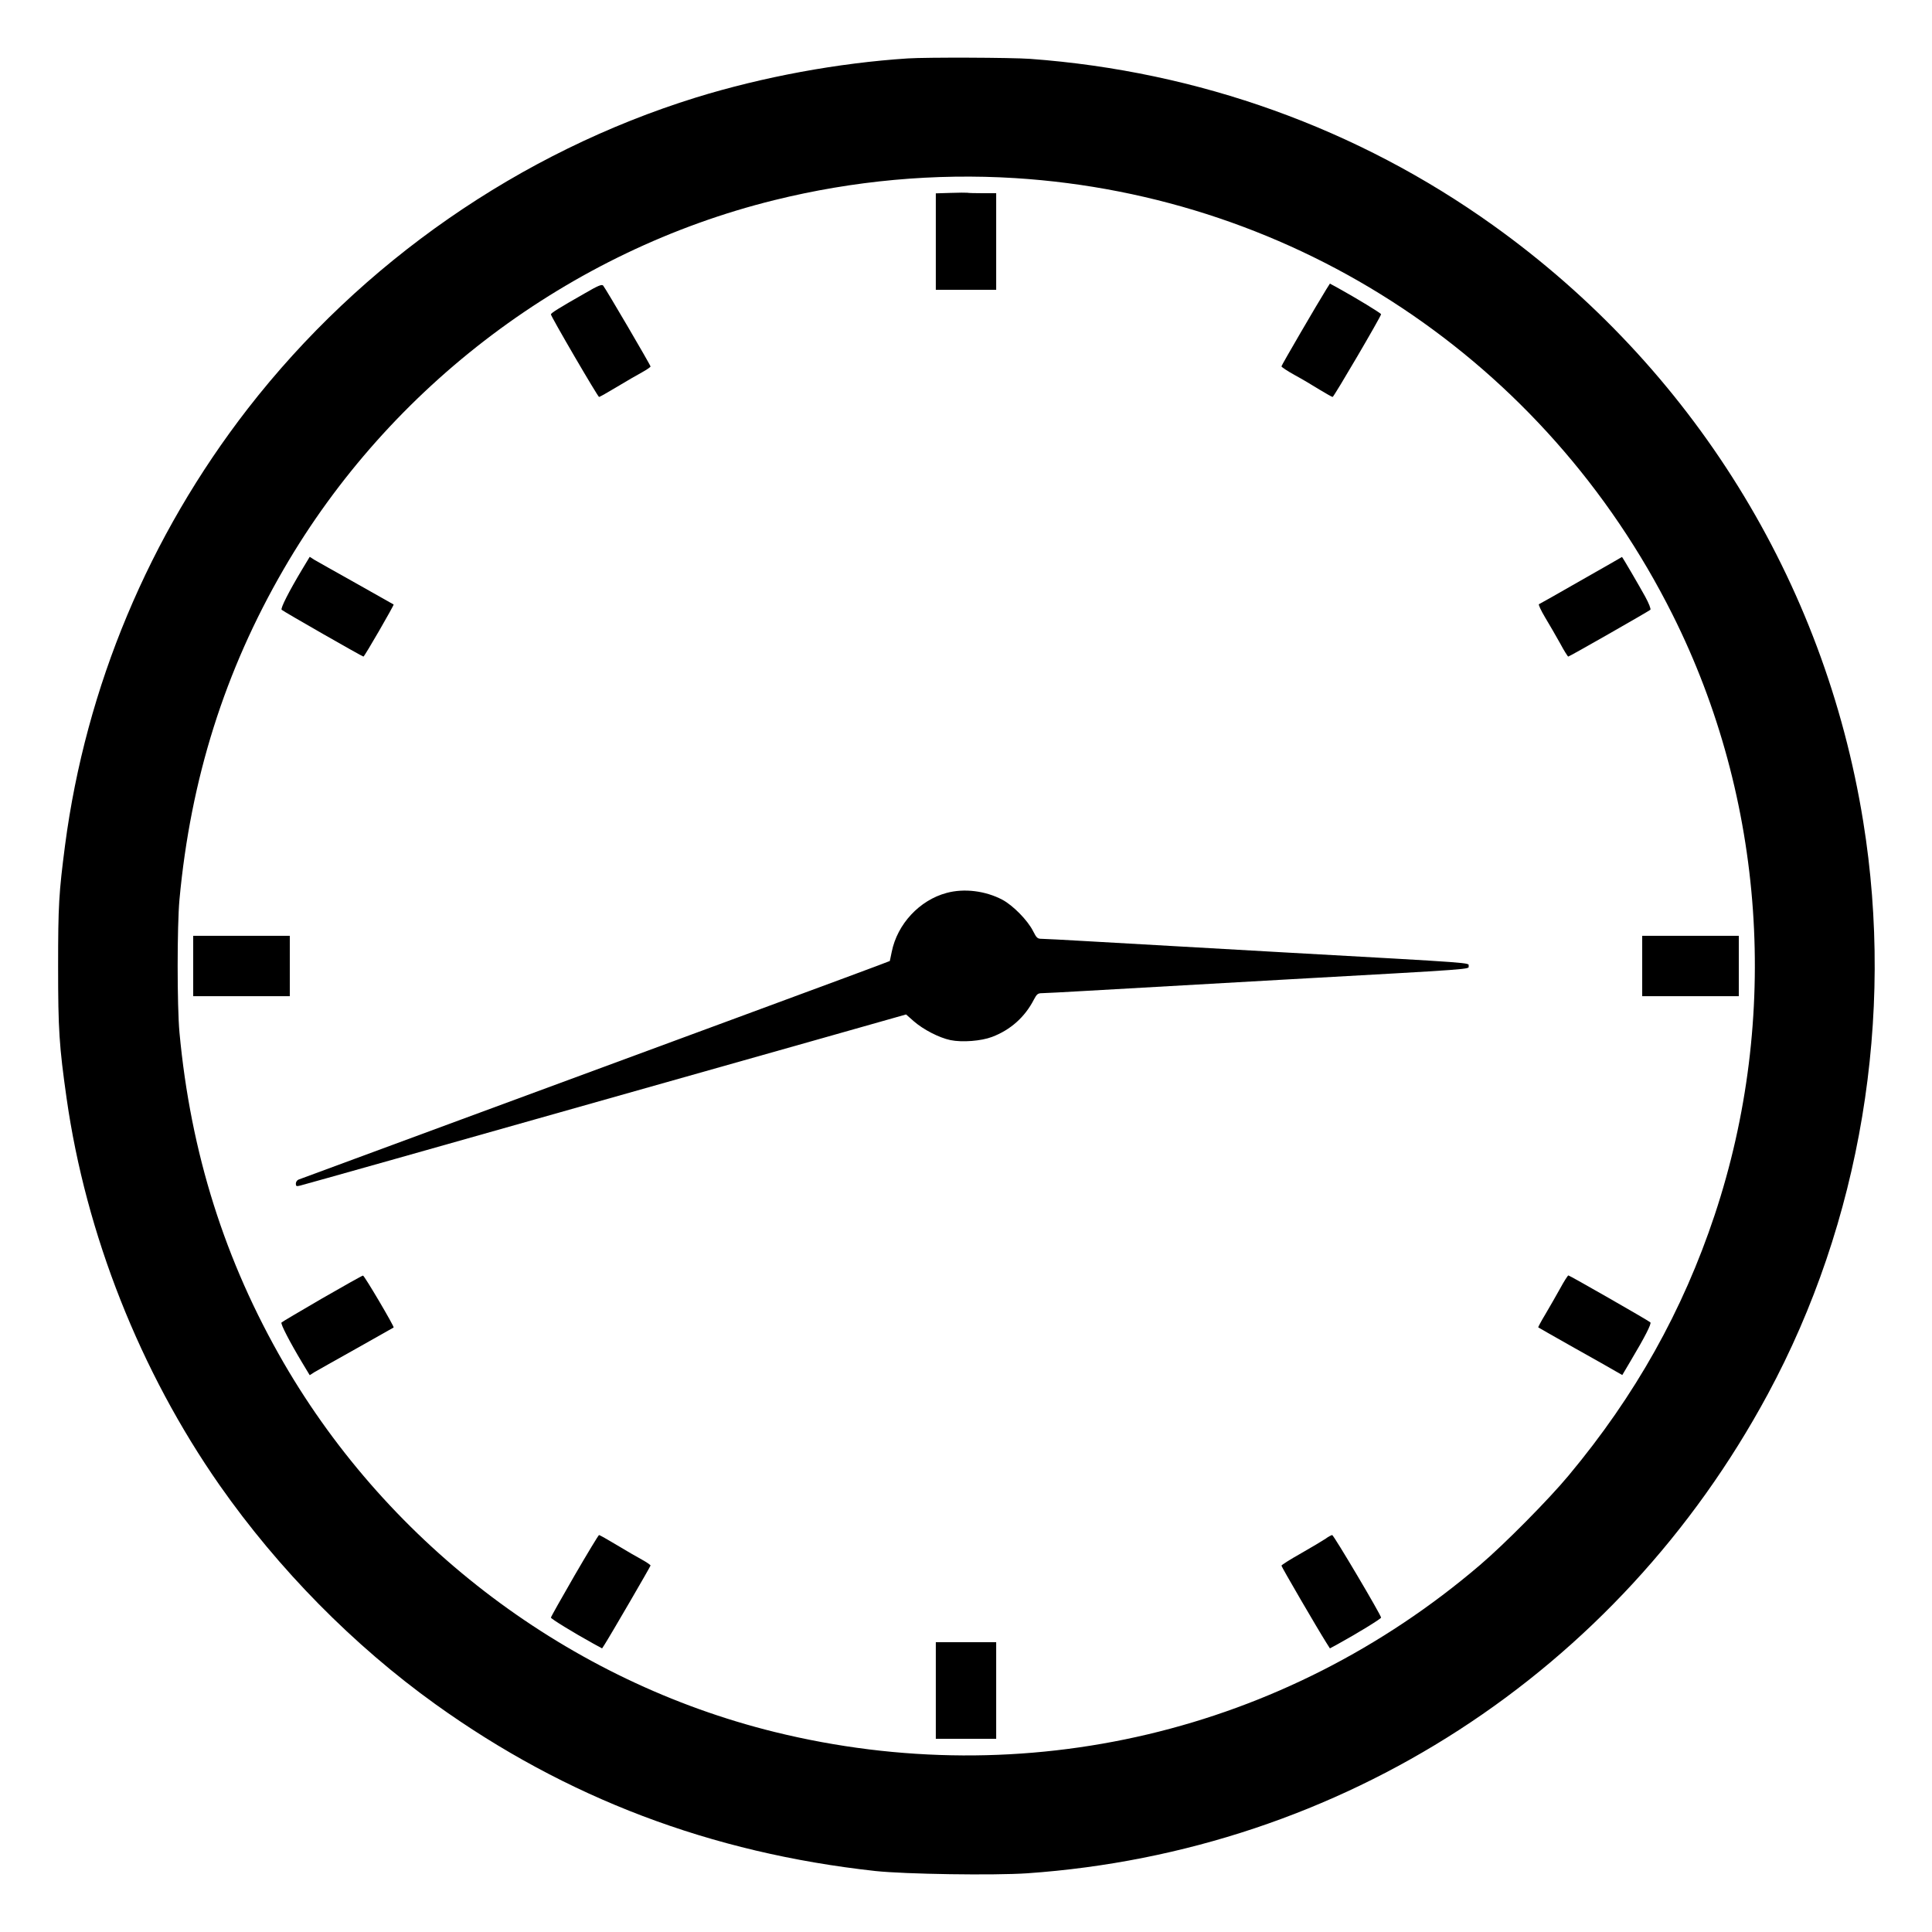
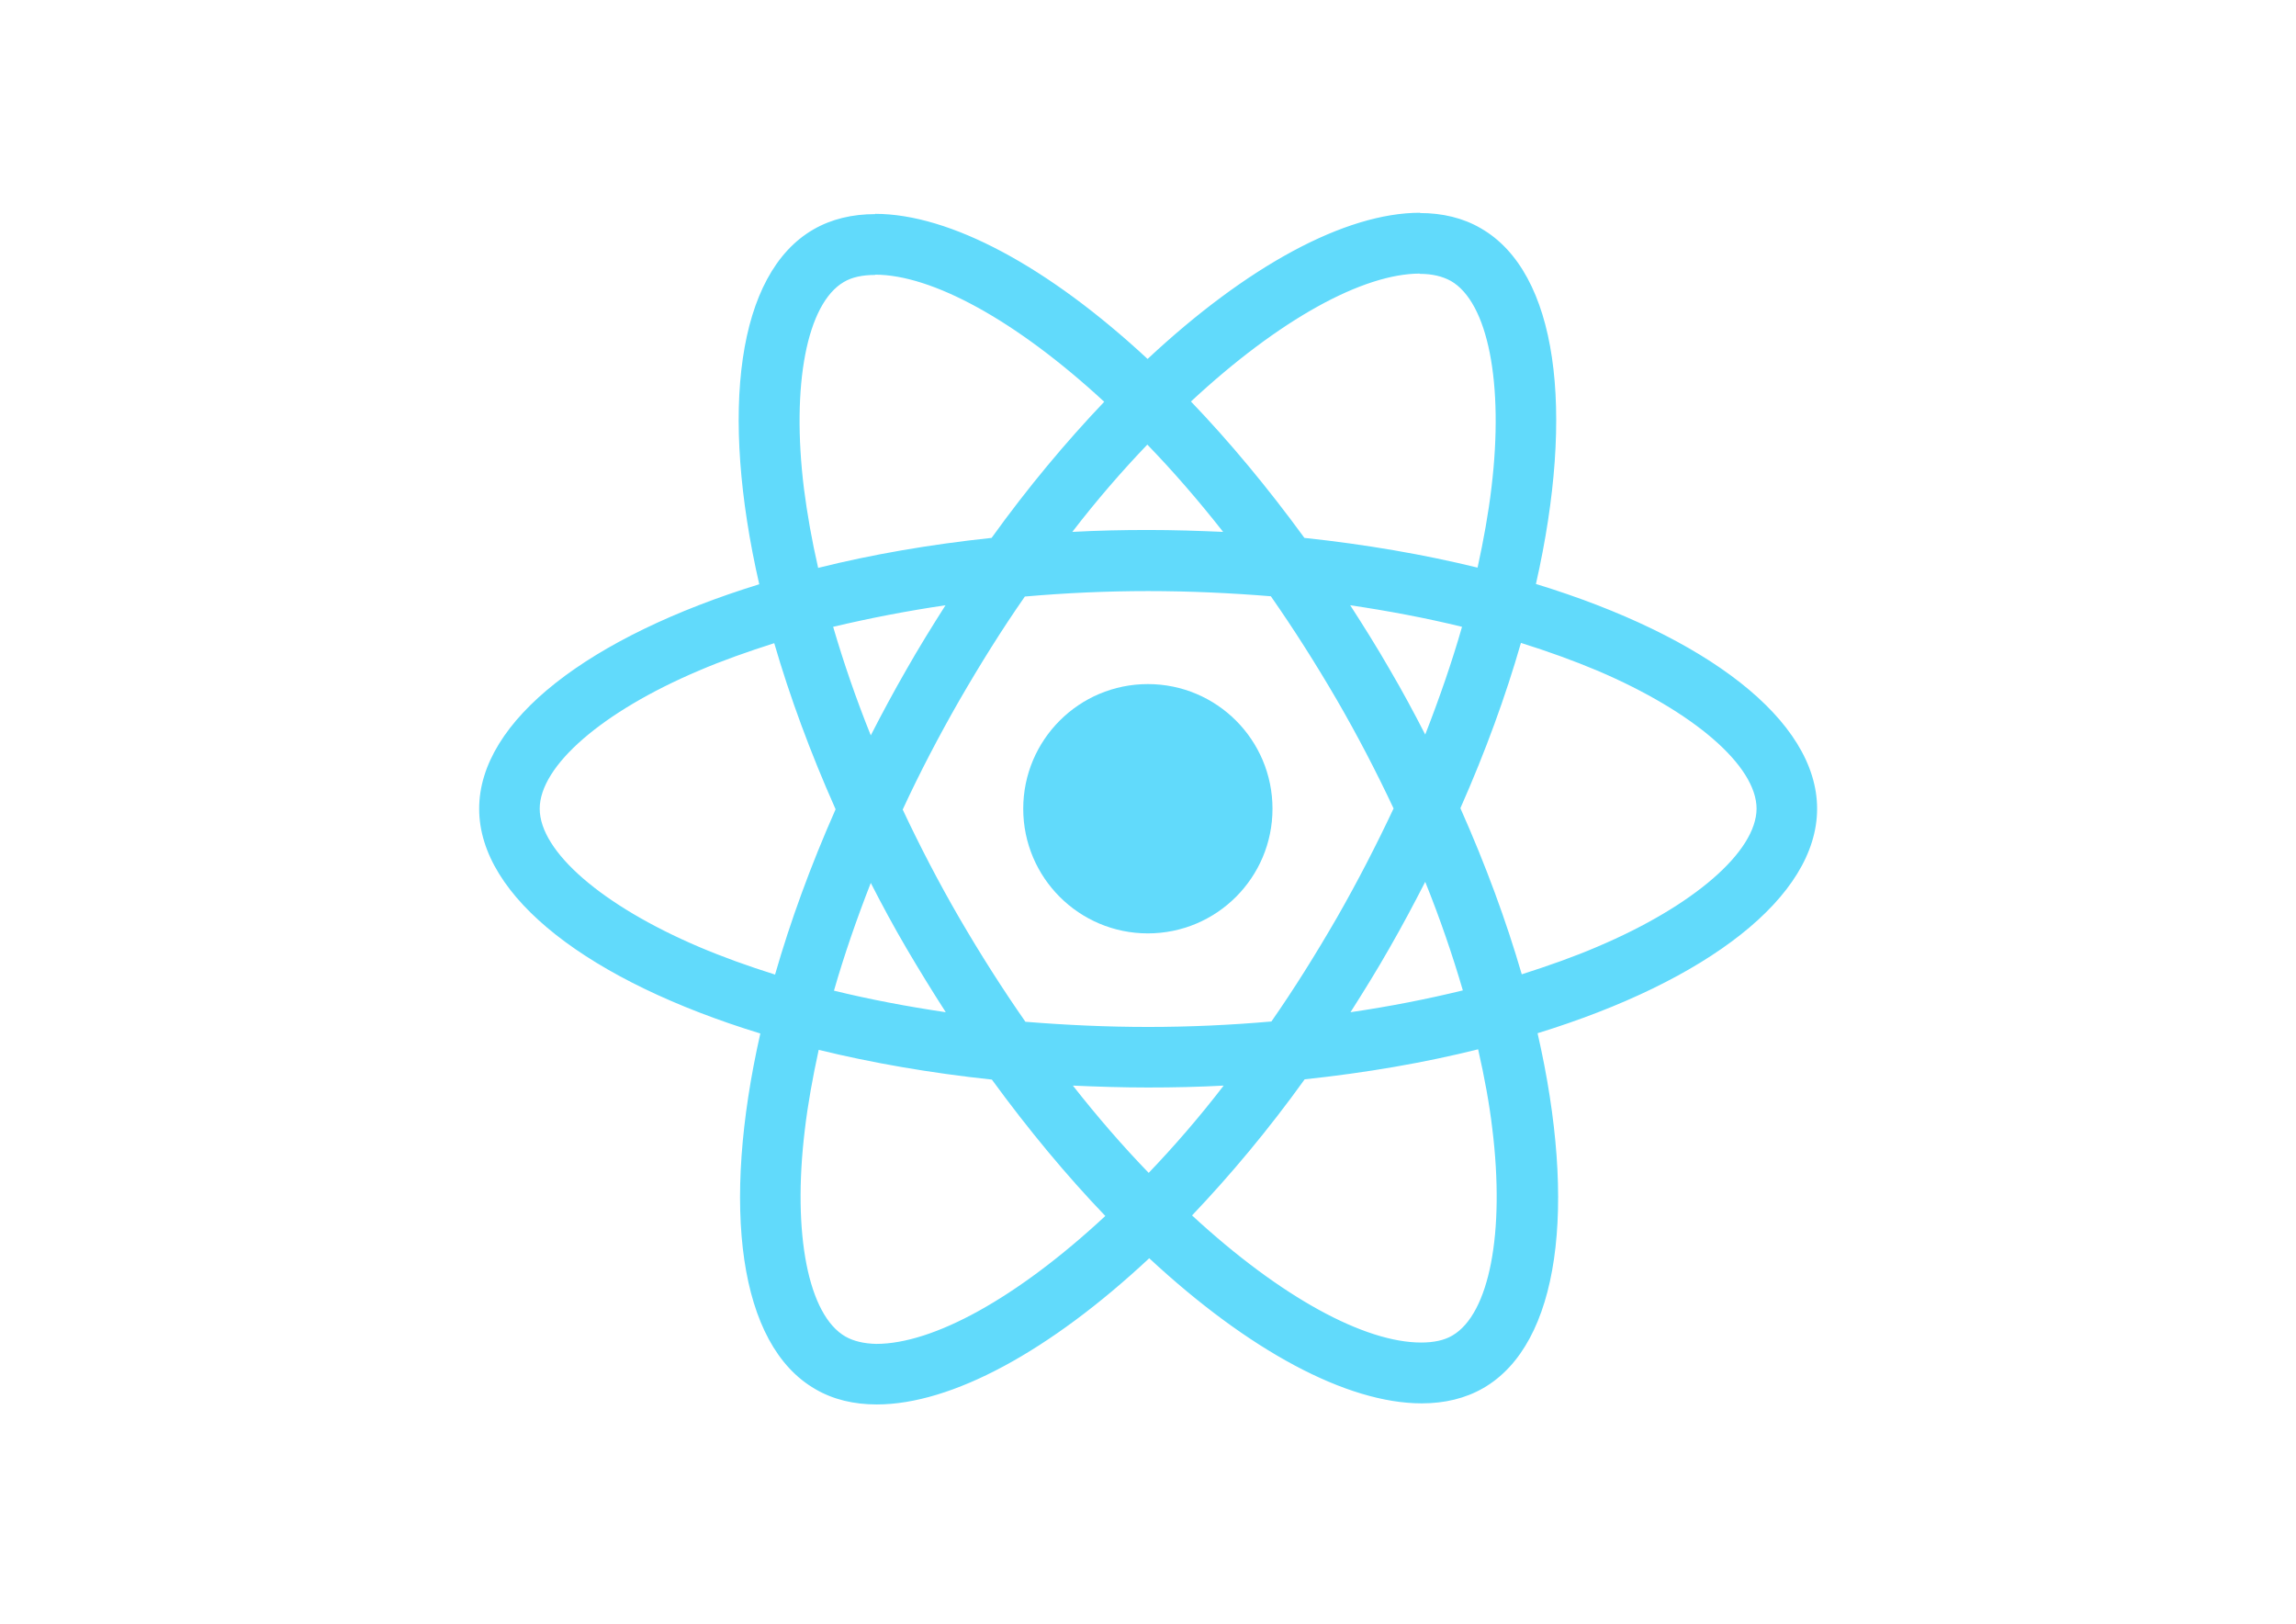
- <svg xmlns="http://www.w3.org/2000/svg" version="1.0" width="1280pt" height="1280pt" viewBox="0 0 1280 1280" preserveAspectRatio="xMidYMid meet">
-   <g transform="translate(0,1280) scale(0.1,-0.1)" fill="#000000" stroke="none">
-     <path d="M6015 12413 c-462 -30 -960 -122 -1404 -259 -1166 -362 -2215 -1090 -2969 -2061 -655 -845 -1073 -1843 -1211 -2893 -41 -316 -46 -398 -46 -805 0 -416 7 -524 56 -870 128 -902 487 -1811 1014 -2565 390 -557 888 -1062 1430 -1451 867 -622 1824 -985 2915 -1105 197 -21 784 -30 1006 -15 2081 145 3911 1329 4906 3174 615 1139 842 2500 632 3796 -257 1592 -1134 3005 -2450 3947 -898 643 -1953 1022 -3069 1104 -126 9 -684 11 -810 3z m710 -793 c1866 -117 3514 -1210 4356 -2892 613 -1223 714 -2670 279 -3978 -211 -634 -525 -1195 -967 -1725 -132 -159 -426 -456 -588 -594 -1297 -1108 -3014 -1514 -4672 -1106 -1356 334 -2548 1230 -3253 2445 -390 674 -617 1392 -691 2190 -16 174 -16 706 0 880 74 799 300 1516 691 2190 704 1214 1894 2109 3250 2444 525 130 1063 179 1595 146z" />
-     <path d="M6298 11522 l-98 -3 0 -319 0 -320 200 0 200 0 0 320 0 320 -89 0 c-49 0 -95 1 -103 3 -7 1 -57 1 -110 -1z" />
-     <path d="M3875 10857 c-172 -98 -225 -131 -225 -140 0 -14 311 -547 319 -547 4 0 57 30 117 66 60 36 135 80 167 97 31 17 57 35 57 39 0 9 -299 519 -314 536 -9 10 -35 -1 -121 -51z" />
-     <path d="M8787 10883 c-61 -98 -297 -503 -297 -510 0 -5 39 -31 88 -58 48 -26 122 -70 165 -97 43 -26 82 -48 86 -48 8 0 321 534 321 548 0 7 -163 106 -282 172 l-57 31 -24 -38z" />
-     <path d="M2002 9028 c-87 -145 -145 -259 -136 -268 13 -12 534 -310 542 -310 7 0 204 342 200 345 -2 1 -113 64 -248 140 -135 75 -259 146 -277 156 l-31 20 -50 -83z" />
-     <path d="M10475 8955 c-148 -85 -274 -156 -279 -158 -5 -2 13 -41 41 -88 28 -46 72 -123 99 -171 26 -49 51 -88 54 -88 8 0 531 299 544 310 5 5 -10 43 -34 87 -42 76 -151 263 -154 263 0 -1 -122 -70 -271 -155z" />
-     <path d="M6271 6884 c-179 -48 -326 -206 -363 -390 -7 -32 -12 -60 -13 -61 -1 -2 -460 -172 -1021 -379 -1018 -375 -2863 -1057 -2896 -1069 -10 -4 -18 -16 -18 -27 0 -17 4 -19 28 -13 29 7 952 267 2127 600 402 114 991 280 1309 370 l579 164 51 -45 c63 -55 167 -109 243 -125 78 -16 204 -6 275 21 122 46 218 131 278 248 19 36 26 42 55 42 18 0 147 7 286 15 140 8 733 42 1319 75 1289 72 1220 67 1220 90 0 23 69 18 -1220 90 -586 33 -1179 67 -1319 75 -139 8 -268 15 -287 15 -31 0 -36 5 -60 52 -36 71 -132 169 -203 207 -112 59 -253 77 -370 45z" />
-     <path d="M1280 6400 l0 -200 320 0 320 0 0 200 0 200 -320 0 -320 0 0 -200z" />
-     <path d="M10880 6400 l0 -200 320 0 320 0 0 200 0 200 -320 0 -320 0 0 -200z" />
-     <path d="M2133 4197 c-144 -84 -265 -155 -268 -159 -8 -8 56 -131 137 -266 l50 -83 31 20 c18 10 142 81 277 156 135 76 246 139 248 140 6 5 -194 344 -203 344 -5 0 -128 -69 -272 -152z" />
-     <path d="M10336 4263 c-27 -49 -71 -125 -98 -171 -28 -46 -48 -85 -47 -86 2 -2 110 -63 239 -136 129 -72 254 -143 276 -156 l42 -24 55 93 c96 161 140 248 131 256 -14 13 -535 311 -543 311 -4 0 -29 -39 -55 -87z" />
-     <path d="M3806 2361 c-86 -149 -156 -273 -156 -278 0 -8 148 -99 282 -173 l57 -31 15 23 c42 66 306 520 306 526 0 4 -26 22 -57 39 -32 17 -107 61 -167 97 -60 36 -113 66 -117 66 -4 0 -77 -121 -163 -269z" />
-     <path d="M8783 2606 c-18 -12 -91 -56 -163 -97 -71 -40 -130 -77 -130 -82 0 -8 237 -415 297 -510 l24 -38 57 31 c120 66 282 165 282 173 0 17 -314 547 -324 547 -6 -1 -26 -11 -43 -24z" />
-     <path d="M6200 1600 l0 -320 200 0 200 0 0 320 0 320 -200 0 -200 0 0 -320z" />
+ <svg xmlns="http://www.w3.org/2000/svg" viewBox="0 0 841.9 595.3">
+   <g fill="#61DAFB">
+     <path d="M666.3 296.5c0-32.5-40.7-63.3-103.1-82.4 14.4-63.6 8-114.2-20.2-130.4-6.5-3.8-14.1-5.6-22.4-5.6v22.3c4.6 0 8.3.9 11.4 2.6 13.6 7.8 19.5 37.5 14.9 75.7-1.1 9.4-2.9 19.3-5.1 29.4-19.6-4.8-41-8.5-63.5-10.9-13.5-18.5-27.5-35.3-41.6-50 32.6-30.3 63.2-46.9 84-46.9V78c-27.5 0-63.5 19.6-99.9 53.6-36.4-33.8-72.4-53.2-99.9-53.2v22.3c20.7 0 51.4 16.5 84 46.6-14 14.7-28 31.4-41.3 49.9-22.6 2.4-44 6.1-63.6 11-2.3-10-4-19.7-5.2-29-4.7-38.2 1.1-67.9 14.6-75.8 3-1.8 6.9-2.6 11.5-2.6V78.5c-8.4 0-16 1.8-22.6 5.6-28.1 16.2-34.4 66.7-19.9 130.1-62.2 19.2-102.7 49.9-102.7 82.3 0 32.5 40.7 63.3 103.1 82.4-14.4 63.6-8 114.2 20.2 130.4 6.5 3.8 14.1 5.6 22.5 5.6 27.5 0 63.5-19.6 99.9-53.6 36.4 33.8 72.4 53.2 99.9 53.2 8.4 0 16-1.8 22.6-5.6 28.1-16.2 34.4-66.7 19.9-130.1 62-19.1 102.5-49.9 102.5-82.3zm-130.2-66.7c-3.7 12.9-8.3 26.2-13.5 39.5-4.1-8-8.4-16-13.1-24-4.6-8-9.5-15.8-14.4-23.4 14.2 2.1 27.9 4.7 41 7.9zm-45.8 106.5c-7.8 13.5-15.8 26.3-24.1 38.2-14.9 1.3-30 2-45.2 2-15.1 0-30.2-.7-45-1.9-8.3-11.9-16.4-24.6-24.2-38-7.6-13.1-14.5-26.4-20.8-39.8 6.2-13.4 13.2-26.8 20.7-39.9 7.8-13.5 15.8-26.3 24.1-38.2 14.9-1.3 30-2 45.2-2 15.1 0 30.2.7 45 1.9 8.3 11.9 16.4 24.6 24.2 38 7.6 13.1 14.5 26.4 20.8 39.8-6.3 13.4-13.2 26.8-20.7 39.9zm32.3-13c5.4 13.4 10 26.8 13.8 39.8-13.1 3.2-26.9 5.9-41.2 8 4.9-7.7 9.8-15.6 14.4-23.7 4.6-8 8.9-16.1 13-24.1zM421.2 430c-9.3-9.6-18.6-20.3-27.8-32 9 .4 18.2.7 27.5.7 9.4 0 18.7-.2 27.8-.7-9 11.7-18.3 22.4-27.5 32zm-74.4-58.9c-14.2-2.1-27.9-4.7-41-7.9 3.7-12.9 8.3-26.2 13.5-39.5 4.1 8 8.4 16 13.1 24 4.7 8 9.5 15.8 14.4 23.4zM420.7 163c9.3 9.6 18.6 20.3 27.8 32-9-.4-18.2-.7-27.5-.7-9.4 0-18.7.2-27.8.7 9-11.7 18.3-22.4 27.5-32zm-74 58.9c-4.9 7.7-9.8 15.6-14.4 23.7-4.6 8-8.9 16-13 24-5.4-13.4-10-26.8-13.8-39.8 13.1-3.1 26.9-5.8 41.2-7.9zm-90.5 125.2c-35.4-15.1-58.3-34.9-58.3-50.6 0-15.7 22.9-35.6 58.3-50.6 8.6-3.7 18-7 27.7-10.1 5.7 19.6 13.2 40 22.5 60.9-9.2 20.8-16.6 41.1-22.2 60.6-9.9-3.1-19.3-6.5-28-10.2zM310 490c-13.6-7.8-19.5-37.5-14.9-75.7 1.1-9.4 2.9-19.3 5.1-29.4 19.6 4.8 41 8.5 63.5 10.9 13.5 18.5 27.5 35.3 41.6 50-32.6 30.3-63.2 46.9-84 46.9-4.5-.1-8.3-1-11.3-2.7zm237.2-76.2c4.7 38.2-1.1 67.9-14.6 75.8-3 1.8-6.9 2.6-11.5 2.6-20.7 0-51.4-16.5-84-46.6 14-14.7 28-31.4 41.3-49.9 22.6-2.4 44-6.1 63.6-11 2.3 10.1 4.1 19.8 5.2 29.1zm38.5-66.7c-8.6 3.7-18 7-27.7 10.1-5.7-19.6-13.2-40-22.5-60.9 9.2-20.8 16.6-41.1 22.2-60.6 9.9 3.1 19.3 6.5 28.1 10.2 35.4 15.1 58.3 34.9 58.3 50.6-.1 15.7-23 35.6-58.4 50.6zM320.8 78.4z" />
+     <circle cx="420.9" cy="296.5" r="45.7" />
+     <path d="M520.5 78.1z" />
  </g>
</svg>
